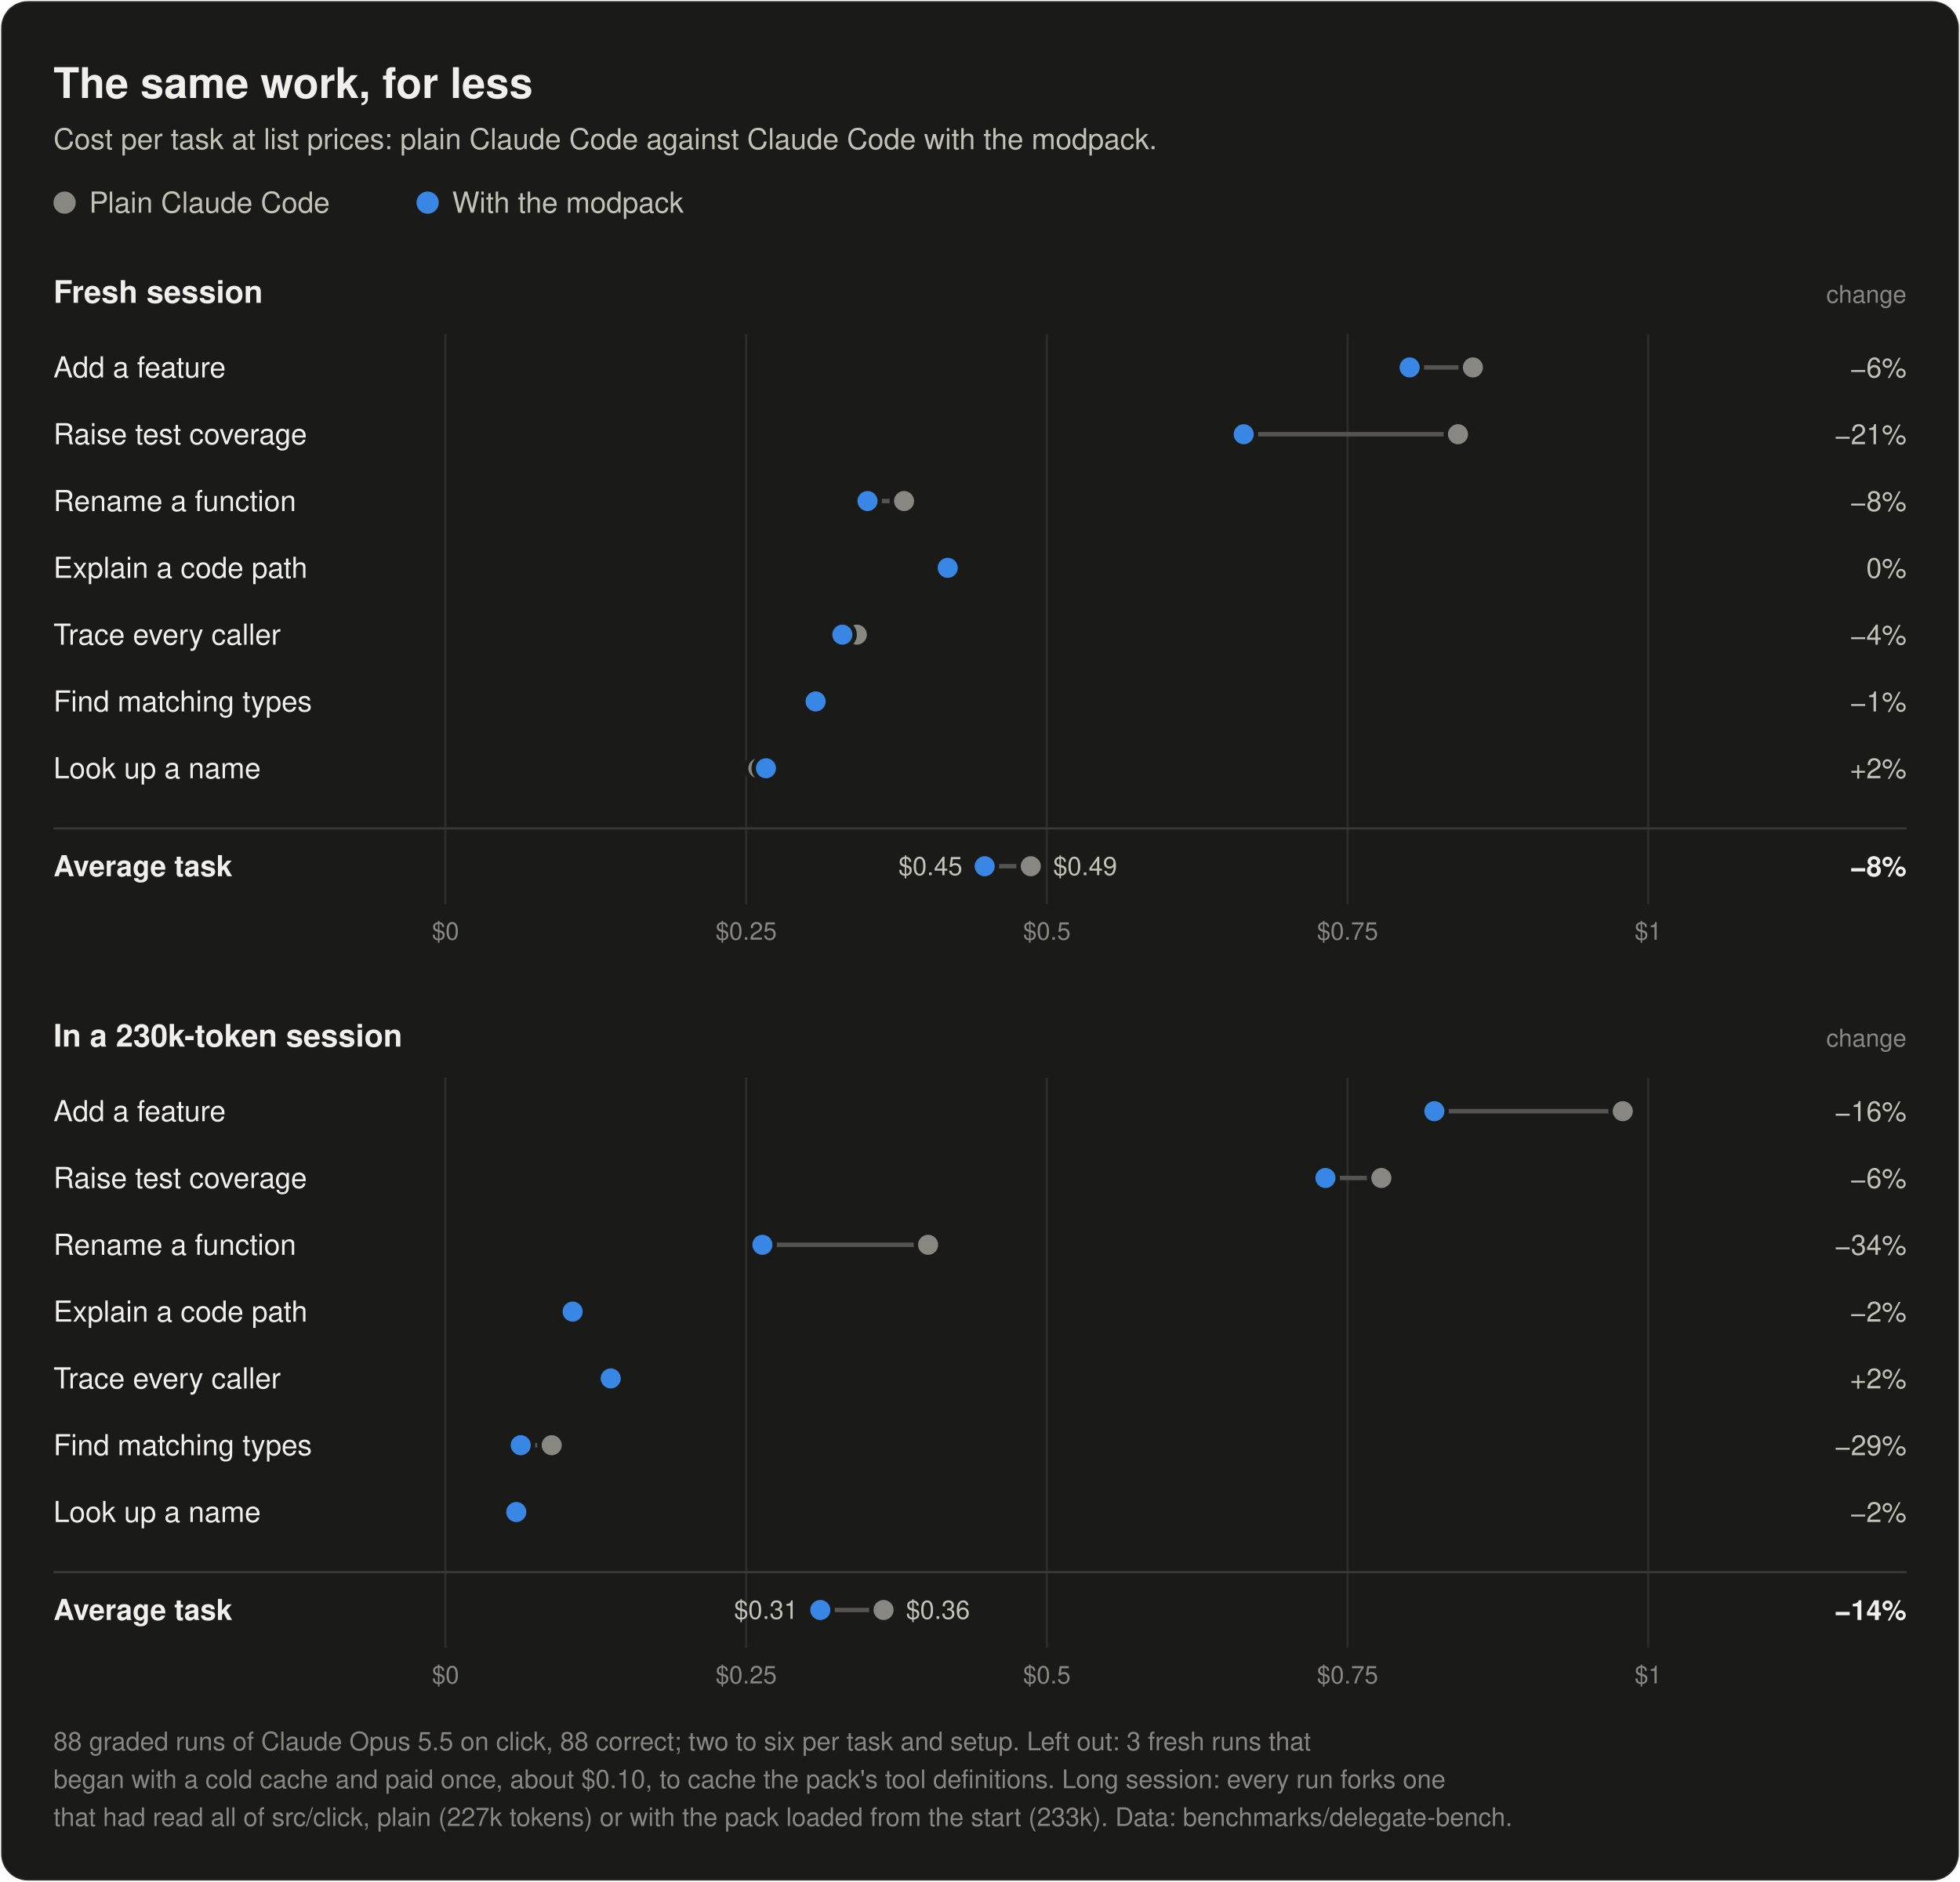
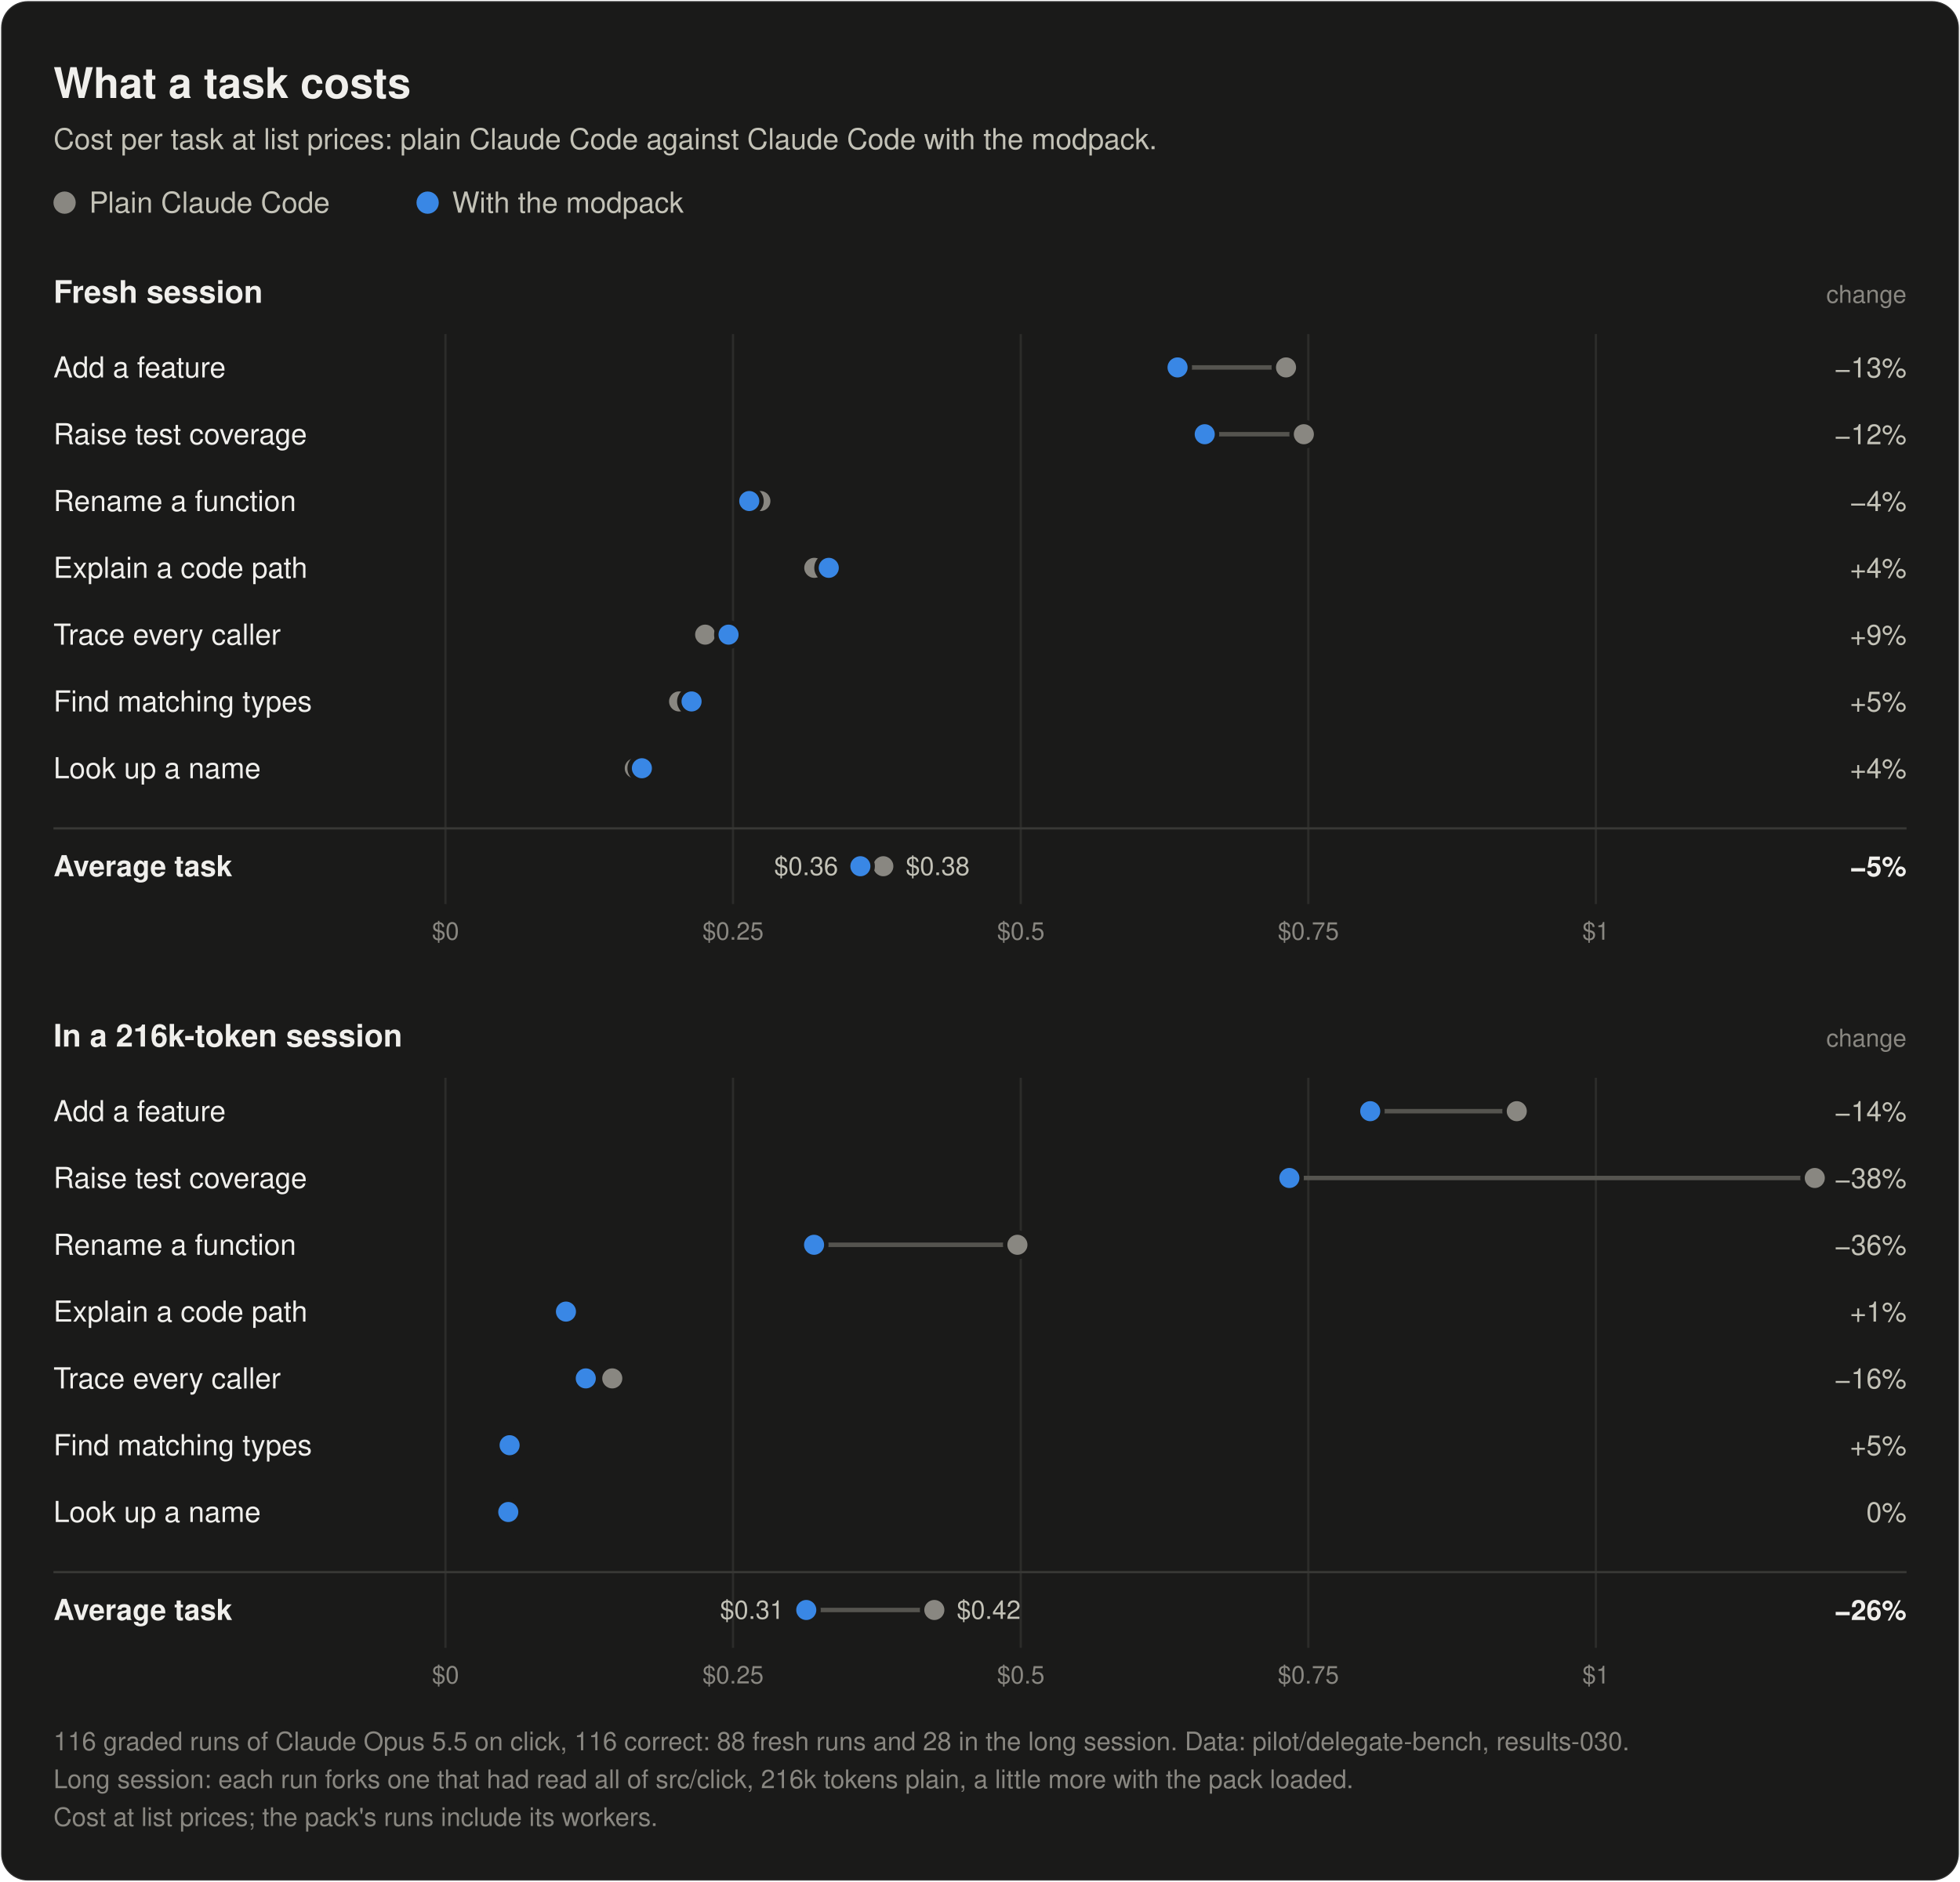
<svg xmlns="http://www.w3.org/2000/svg" width="880" height="845" viewBox="0 0 880 845" role="img" font-family="-apple-system, BlinkMacSystemFont, 'Segoe UI', Helvetica, Arial, sans-serif">
  <rect x="0.5" y="0.5" width="879" height="844" rx="12" fill="#1a1a19" stroke="rgba(255,255,255,0.10)" />
-   <text x="24.0" y="44.0" font-size="19" font-weight="600" fill="#f0efec" text-anchor="start">The same work, for less</text>
+   <text x="24.0" y="44.0" font-size="19" font-weight="600" fill="#f0efec" text-anchor="start">What a task costs</text>
  <text x="24.0" y="67.0" font-size="13" font-weight="400" fill="#c3c2b7" text-anchor="start">Cost per task at list prices: plain Claude Code against Claude Code with the modpack.</text>
  <circle cx="29" cy="91" r="5" fill="#898781" />
  <text x="40.0" y="95.5" font-size="13" font-weight="400" fill="#c3c2b7" text-anchor="start">Plain Claude Code</text>
  <circle cx="192.0" cy="91" r="5" fill="#3987e5" />
  <text x="203.0" y="95.5" font-size="13" font-weight="400" fill="#c3c2b7" text-anchor="start">With the modpack</text>
  <text x="24.0" y="136.0" font-size="14" font-weight="600" fill="#f0efec" text-anchor="start">Fresh session</text>
  <text x="856.0" y="136.0" font-size="11" font-weight="400" fill="#898781" text-anchor="end">change</text>
  <line x1="200.0" y1="150" x2="200.0" y2="406" stroke="#2c2c2a" stroke-width="1" />
  <text x="200.0" y="422.0" font-size="11" font-weight="400" fill="#898781" text-anchor="middle" style="font-variant-numeric: tabular-nums">$0</text>
-   <line x1="335.0" y1="150" x2="335.0" y2="406" stroke="#2c2c2a" stroke-width="1" />
-   <text x="335.0" y="422.0" font-size="11" font-weight="400" fill="#898781" text-anchor="middle" style="font-variant-numeric: tabular-nums">$0.25</text>
-   <line x1="470.0" y1="150" x2="470.0" y2="406" stroke="#2c2c2a" stroke-width="1" />
-   <text x="470.0" y="422.0" font-size="11" font-weight="400" fill="#898781" text-anchor="middle" style="font-variant-numeric: tabular-nums">$0.5</text>
-   <line x1="605.0" y1="150" x2="605.0" y2="406" stroke="#2c2c2a" stroke-width="1" />
-   <text x="605.0" y="422.0" font-size="11" font-weight="400" fill="#898781" text-anchor="middle" style="font-variant-numeric: tabular-nums">$0.75</text>
-   <line x1="740.0" y1="150" x2="740.0" y2="406" stroke="#2c2c2a" stroke-width="1" />
-   <text x="740.0" y="422.0" font-size="11" font-weight="400" fill="#898781" text-anchor="middle" style="font-variant-numeric: tabular-nums">$1</text>
+   <line x1="329.1" y1="150" x2="329.1" y2="406" stroke="#2c2c2a" stroke-width="1" />
+   <text x="329.1" y="422.0" font-size="11" font-weight="400" fill="#898781" text-anchor="middle" style="font-variant-numeric: tabular-nums">$0.25</text>
+   <line x1="458.3" y1="150" x2="458.3" y2="406" stroke="#2c2c2a" stroke-width="1" />
+   <text x="458.3" y="422.0" font-size="11" font-weight="400" fill="#898781" text-anchor="middle" style="font-variant-numeric: tabular-nums">$0.5</text>
+   <line x1="587.4" y1="150" x2="587.4" y2="406" stroke="#2c2c2a" stroke-width="1" />
+   <text x="587.4" y="422.0" font-size="11" font-weight="400" fill="#898781" text-anchor="middle" style="font-variant-numeric: tabular-nums">$0.75</text>
+   <line x1="716.5" y1="150" x2="716.5" y2="406" stroke="#2c2c2a" stroke-width="1" />
+   <text x="716.5" y="422.0" font-size="11" font-weight="400" fill="#898781" text-anchor="middle" style="font-variant-numeric: tabular-nums">$1</text>
  <line x1="24" y1="372.0" x2="856" y2="372.0" stroke="#383835" stroke-width="1" />
  <text x="24.0" y="169.5" font-size="13" font-weight="400" fill="#f0efec" text-anchor="start">Add a feature</text>
-   <line x1="661.3" y1="165.0" x2="632.9" y2="165.0" stroke="#55544f" stroke-width="2" stroke-linecap="round" />
-   <circle cx="661.3" cy="165.0" r="5.5" fill="#898781" stroke="#1a1a19" stroke-width="2" />
-   <circle cx="632.9" cy="165.0" r="5.5" fill="#3987e5" stroke="#1a1a19" stroke-width="2" />
-   <text x="856.0" y="169.5" font-size="12.5" font-weight="400" fill="#c3c2b7" text-anchor="end" style="font-variant-numeric: tabular-nums">−6%</text>
+   <line x1="577.4" y1="165.0" x2="528.7" y2="165.0" stroke="#55544f" stroke-width="2" stroke-linecap="round" />
+   <circle cx="577.4" cy="165.0" r="5.5" fill="#898781" stroke="#1a1a19" stroke-width="2" />
+   <circle cx="528.7" cy="165.0" r="5.5" fill="#3987e5" stroke="#1a1a19" stroke-width="2" />
+   <text x="856.0" y="169.5" font-size="12.5" font-weight="400" fill="#c3c2b7" text-anchor="end" style="font-variant-numeric: tabular-nums">−13%</text>
  <text x="24.0" y="199.5" font-size="13" font-weight="400" fill="#f0efec" text-anchor="start">Raise test coverage</text>
-   <line x1="654.6" y1="195.0" x2="558.4" y2="195.0" stroke="#55544f" stroke-width="2" stroke-linecap="round" />
-   <circle cx="654.6" cy="195.0" r="5.5" fill="#898781" stroke="#1a1a19" stroke-width="2" />
-   <circle cx="558.4" cy="195.0" r="5.5" fill="#3987e5" stroke="#1a1a19" stroke-width="2" />
-   <text x="856.0" y="199.5" font-size="12.5" font-weight="400" fill="#c3c2b7" text-anchor="end" style="font-variant-numeric: tabular-nums">−21%</text>
+   <line x1="585.4" y1="195.0" x2="540.9" y2="195.0" stroke="#55544f" stroke-width="2" stroke-linecap="round" />
+   <circle cx="585.4" cy="195.0" r="5.5" fill="#898781" stroke="#1a1a19" stroke-width="2" />
+   <circle cx="540.9" cy="195.0" r="5.5" fill="#3987e5" stroke="#1a1a19" stroke-width="2" />
+   <text x="856.0" y="199.5" font-size="12.5" font-weight="400" fill="#c3c2b7" text-anchor="end" style="font-variant-numeric: tabular-nums">−12%</text>
  <text x="24.0" y="229.5" font-size="13" font-weight="400" fill="#f0efec" text-anchor="start">Rename a function</text>
-   <line x1="405.9" y1="225.0" x2="389.5" y2="225.0" stroke="#55544f" stroke-width="2" stroke-linecap="round" />
-   <circle cx="405.9" cy="225.0" r="5.5" fill="#898781" stroke="#1a1a19" stroke-width="2" />
-   <circle cx="389.5" cy="225.0" r="5.5" fill="#3987e5" stroke="#1a1a19" stroke-width="2" />
-   <text x="856.0" y="229.5" font-size="12.5" font-weight="400" fill="#c3c2b7" text-anchor="end" style="font-variant-numeric: tabular-nums">−8%</text>
+   <line x1="341.4" y1="225.0" x2="336.4" y2="225.0" stroke="#55544f" stroke-width="2" stroke-linecap="round" />
+   <circle cx="341.4" cy="225.0" r="5.5" fill="#898781" stroke="#1a1a19" stroke-width="2" />
+   <circle cx="336.4" cy="225.0" r="5.5" fill="#3987e5" stroke="#1a1a19" stroke-width="2" />
+   <text x="856.0" y="229.5" font-size="12.5" font-weight="400" fill="#c3c2b7" text-anchor="end" style="font-variant-numeric: tabular-nums">−4%</text>
  <text x="24.0" y="259.5" font-size="13" font-weight="400" fill="#f0efec" text-anchor="start">Explain a code path</text>
-   <line x1="425.2" y1="255.0" x2="425.5" y2="255.0" stroke="#55544f" stroke-width="2" stroke-linecap="round" />
-   <circle cx="425.2" cy="255.0" r="5.5" fill="#898781" stroke="#1a1a19" stroke-width="2" />
-   <circle cx="425.5" cy="255.0" r="5.5" fill="#3987e5" stroke="#1a1a19" stroke-width="2" />
-   <text x="856.0" y="259.5" font-size="12.5" font-weight="400" fill="#c3c2b7" text-anchor="end" style="font-variant-numeric: tabular-nums">0%</text>
+   <line x1="365.6" y1="255.0" x2="372.1" y2="255.0" stroke="#55544f" stroke-width="2" stroke-linecap="round" />
+   <circle cx="365.6" cy="255.0" r="5.5" fill="#898781" stroke="#1a1a19" stroke-width="2" />
+   <circle cx="372.1" cy="255.0" r="5.5" fill="#3987e5" stroke="#1a1a19" stroke-width="2" />
+   <text x="856.0" y="259.5" font-size="12.5" font-weight="400" fill="#c3c2b7" text-anchor="end" style="font-variant-numeric: tabular-nums">+4%</text>
  <text x="24.0" y="289.5" font-size="13" font-weight="400" fill="#f0efec" text-anchor="start">Trace every caller</text>
-   <line x1="384.7" y1="285.0" x2="378.2" y2="285.0" stroke="#55544f" stroke-width="2" stroke-linecap="round" />
-   <circle cx="384.7" cy="285.0" r="5.5" fill="#898781" stroke="#1a1a19" stroke-width="2" />
-   <circle cx="378.2" cy="285.0" r="5.5" fill="#3987e5" stroke="#1a1a19" stroke-width="2" />
-   <text x="856.0" y="289.5" font-size="12.5" font-weight="400" fill="#c3c2b7" text-anchor="end" style="font-variant-numeric: tabular-nums">−4%</text>
+   <line x1="316.6" y1="285.0" x2="327.1" y2="285.0" stroke="#55544f" stroke-width="2" stroke-linecap="round" />
+   <circle cx="316.6" cy="285.0" r="5.5" fill="#898781" stroke="#1a1a19" stroke-width="2" />
+   <circle cx="327.1" cy="285.0" r="5.5" fill="#3987e5" stroke="#1a1a19" stroke-width="2" />
+   <text x="856.0" y="289.5" font-size="12.5" font-weight="400" fill="#c3c2b7" text-anchor="end" style="font-variant-numeric: tabular-nums">+9%</text>
  <text x="24.0" y="319.5" font-size="13" font-weight="400" fill="#f0efec" text-anchor="start">Find matching types</text>
-   <line x1="367.4" y1="315.0" x2="366.2" y2="315.0" stroke="#55544f" stroke-width="2" stroke-linecap="round" />
-   <circle cx="367.4" cy="315.0" r="5.5" fill="#898781" stroke="#1a1a19" stroke-width="2" />
-   <circle cx="366.2" cy="315.0" r="5.5" fill="#3987e5" stroke="#1a1a19" stroke-width="2" />
-   <text x="856.0" y="319.5" font-size="12.5" font-weight="400" fill="#c3c2b7" text-anchor="end" style="font-variant-numeric: tabular-nums">−1%</text>
+   <line x1="304.9" y1="315.0" x2="310.5" y2="315.0" stroke="#55544f" stroke-width="2" stroke-linecap="round" />
+   <circle cx="304.9" cy="315.0" r="5.5" fill="#898781" stroke="#1a1a19" stroke-width="2" />
+   <circle cx="310.5" cy="315.0" r="5.5" fill="#3987e5" stroke="#1a1a19" stroke-width="2" />
+   <text x="856.0" y="319.5" font-size="12.5" font-weight="400" fill="#c3c2b7" text-anchor="end" style="font-variant-numeric: tabular-nums">+5%</text>
  <text x="24.0" y="349.5" font-size="13" font-weight="400" fill="#f0efec" text-anchor="start">Look up a name</text>
-   <line x1="340.5" y1="345.0" x2="343.9" y2="345.0" stroke="#55544f" stroke-width="2" stroke-linecap="round" />
-   <circle cx="340.5" cy="345.0" r="5.5" fill="#898781" stroke="#1a1a19" stroke-width="2" />
-   <circle cx="343.9" cy="345.0" r="5.5" fill="#3987e5" stroke="#1a1a19" stroke-width="2" />
-   <text x="856.0" y="349.5" font-size="12.5" font-weight="400" fill="#c3c2b7" text-anchor="end" style="font-variant-numeric: tabular-nums">+2%</text>
+   <line x1="285.0" y1="345.0" x2="288.2" y2="345.0" stroke="#55544f" stroke-width="2" stroke-linecap="round" />
+   <circle cx="285.0" cy="345.0" r="5.5" fill="#898781" stroke="#1a1a19" stroke-width="2" />
+   <circle cx="288.2" cy="345.0" r="5.5" fill="#3987e5" stroke="#1a1a19" stroke-width="2" />
+   <text x="856.0" y="349.5" font-size="12.5" font-weight="400" fill="#c3c2b7" text-anchor="end" style="font-variant-numeric: tabular-nums">+4%</text>
  <text x="24.0" y="393.5" font-size="13" font-weight="600" fill="#f0efec" text-anchor="start">Average task</text>
-   <line x1="462.8" y1="389.0" x2="442.1" y2="389.0" stroke="#55544f" stroke-width="2" stroke-linecap="round" />
-   <circle cx="462.8" cy="389.0" r="5.5" fill="#898781" stroke="#1a1a19" stroke-width="2" />
-   <circle cx="442.1" cy="389.0" r="5.5" fill="#3987e5" stroke="#1a1a19" stroke-width="2" />
-   <text x="856.0" y="393.5" font-size="12.5" font-weight="600" fill="#f0efec" text-anchor="end" style="font-variant-numeric: tabular-nums">−8%</text>
-   <text x="432.1" y="393.0" font-size="11.5" font-weight="400" fill="#c3c2b7" text-anchor="end" style="font-variant-numeric: tabular-nums">$0.45</text>
-   <text x="472.8" y="393.0" font-size="11.5" font-weight="400" fill="#c3c2b7" text-anchor="start" style="font-variant-numeric: tabular-nums">$0.49</text>
-   <text x="24.0" y="470.0" font-size="14" font-weight="600" fill="#f0efec" text-anchor="start">In a 230k-token session</text>
+   <line x1="396.6" y1="389.0" x2="386.3" y2="389.0" stroke="#55544f" stroke-width="2" stroke-linecap="round" />
+   <circle cx="396.6" cy="389.0" r="5.5" fill="#898781" stroke="#1a1a19" stroke-width="2" />
+   <circle cx="386.3" cy="389.0" r="5.5" fill="#3987e5" stroke="#1a1a19" stroke-width="2" />
+   <text x="856.0" y="393.5" font-size="12.5" font-weight="600" fill="#f0efec" text-anchor="end" style="font-variant-numeric: tabular-nums">−5%</text>
+   <text x="376.3" y="393.0" font-size="11.5" font-weight="400" fill="#c3c2b7" text-anchor="end" style="font-variant-numeric: tabular-nums">$0.36</text>
+   <text x="406.6" y="393.0" font-size="11.5" font-weight="400" fill="#c3c2b7" text-anchor="start" style="font-variant-numeric: tabular-nums">$0.38</text>
+   <text x="24.0" y="470.0" font-size="14" font-weight="600" fill="#f0efec" text-anchor="start">In a 216k-token session</text>
  <text x="856.0" y="470.0" font-size="11" font-weight="400" fill="#898781" text-anchor="end">change</text>
  <line x1="200.0" y1="484" x2="200.0" y2="740" stroke="#2c2c2a" stroke-width="1" />
  <text x="200.0" y="756.0" font-size="11" font-weight="400" fill="#898781" text-anchor="middle" style="font-variant-numeric: tabular-nums">$0</text>
-   <line x1="335.0" y1="484" x2="335.0" y2="740" stroke="#2c2c2a" stroke-width="1" />
-   <text x="335.0" y="756.0" font-size="11" font-weight="400" fill="#898781" text-anchor="middle" style="font-variant-numeric: tabular-nums">$0.25</text>
-   <line x1="470.0" y1="484" x2="470.0" y2="740" stroke="#2c2c2a" stroke-width="1" />
-   <text x="470.0" y="756.0" font-size="11" font-weight="400" fill="#898781" text-anchor="middle" style="font-variant-numeric: tabular-nums">$0.5</text>
-   <line x1="605.0" y1="484" x2="605.0" y2="740" stroke="#2c2c2a" stroke-width="1" />
-   <text x="605.0" y="756.0" font-size="11" font-weight="400" fill="#898781" text-anchor="middle" style="font-variant-numeric: tabular-nums">$0.75</text>
-   <line x1="740.0" y1="484" x2="740.0" y2="740" stroke="#2c2c2a" stroke-width="1" />
-   <text x="740.0" y="756.0" font-size="11" font-weight="400" fill="#898781" text-anchor="middle" style="font-variant-numeric: tabular-nums">$1</text>
+   <line x1="329.1" y1="484" x2="329.1" y2="740" stroke="#2c2c2a" stroke-width="1" />
+   <text x="329.1" y="756.0" font-size="11" font-weight="400" fill="#898781" text-anchor="middle" style="font-variant-numeric: tabular-nums">$0.25</text>
+   <line x1="458.3" y1="484" x2="458.3" y2="740" stroke="#2c2c2a" stroke-width="1" />
+   <text x="458.3" y="756.0" font-size="11" font-weight="400" fill="#898781" text-anchor="middle" style="font-variant-numeric: tabular-nums">$0.5</text>
+   <line x1="587.4" y1="484" x2="587.4" y2="740" stroke="#2c2c2a" stroke-width="1" />
+   <text x="587.4" y="756.0" font-size="11" font-weight="400" fill="#898781" text-anchor="middle" style="font-variant-numeric: tabular-nums">$0.75</text>
+   <line x1="716.5" y1="484" x2="716.5" y2="740" stroke="#2c2c2a" stroke-width="1" />
+   <text x="716.5" y="756.0" font-size="11" font-weight="400" fill="#898781" text-anchor="middle" style="font-variant-numeric: tabular-nums">$1</text>
  <line x1="24" y1="706.0" x2="856" y2="706.0" stroke="#383835" stroke-width="1" />
  <text x="24.0" y="503.5" font-size="13" font-weight="400" fill="#f0efec" text-anchor="start">Add a feature</text>
-   <line x1="728.6" y1="499.0" x2="644.0" y2="499.0" stroke="#55544f" stroke-width="2" stroke-linecap="round" />
-   <circle cx="728.6" cy="499.0" r="5.5" fill="#898781" stroke="#1a1a19" stroke-width="2" />
-   <circle cx="644.0" cy="499.0" r="5.5" fill="#3987e5" stroke="#1a1a19" stroke-width="2" />
-   <text x="856.0" y="503.5" font-size="12.5" font-weight="400" fill="#c3c2b7" text-anchor="end" style="font-variant-numeric: tabular-nums">−16%</text>
+   <line x1="681.0" y1="499.0" x2="615.2" y2="499.0" stroke="#55544f" stroke-width="2" stroke-linecap="round" />
+   <circle cx="681.0" cy="499.0" r="5.5" fill="#898781" stroke="#1a1a19" stroke-width="2" />
+   <circle cx="615.2" cy="499.0" r="5.5" fill="#3987e5" stroke="#1a1a19" stroke-width="2" />
+   <text x="856.0" y="503.5" font-size="12.5" font-weight="400" fill="#c3c2b7" text-anchor="end" style="font-variant-numeric: tabular-nums">−14%</text>
  <text x="24.0" y="533.5" font-size="13" font-weight="400" fill="#f0efec" text-anchor="start">Raise test coverage</text>
-   <line x1="620.2" y1="529.0" x2="595.1" y2="529.0" stroke="#55544f" stroke-width="2" stroke-linecap="round" />
-   <circle cx="620.2" cy="529.0" r="5.5" fill="#898781" stroke="#1a1a19" stroke-width="2" />
-   <circle cx="595.1" cy="529.0" r="5.5" fill="#3987e5" stroke="#1a1a19" stroke-width="2" />
-   <text x="856.0" y="533.5" font-size="12.5" font-weight="400" fill="#c3c2b7" text-anchor="end" style="font-variant-numeric: tabular-nums">−6%</text>
+   <line x1="814.8" y1="529.0" x2="578.9" y2="529.0" stroke="#55544f" stroke-width="2" stroke-linecap="round" />
+   <circle cx="814.8" cy="529.0" r="5.5" fill="#898781" stroke="#1a1a19" stroke-width="2" />
+   <circle cx="578.9" cy="529.0" r="5.5" fill="#3987e5" stroke="#1a1a19" stroke-width="2" />
+   <text x="856.0" y="533.5" font-size="12.5" font-weight="400" fill="#c3c2b7" text-anchor="end" style="font-variant-numeric: tabular-nums">−38%</text>
  <text x="24.0" y="563.5" font-size="13" font-weight="400" fill="#f0efec" text-anchor="start">Rename a function</text>
-   <line x1="416.7" y1="559.0" x2="342.3" y2="559.0" stroke="#55544f" stroke-width="2" stroke-linecap="round" />
-   <circle cx="416.7" cy="559.0" r="5.5" fill="#898781" stroke="#1a1a19" stroke-width="2" />
-   <circle cx="342.3" cy="559.0" r="5.5" fill="#3987e5" stroke="#1a1a19" stroke-width="2" />
-   <text x="856.0" y="563.5" font-size="12.5" font-weight="400" fill="#c3c2b7" text-anchor="end" style="font-variant-numeric: tabular-nums">−34%</text>
+   <line x1="456.8" y1="559.0" x2="365.5" y2="559.0" stroke="#55544f" stroke-width="2" stroke-linecap="round" />
+   <circle cx="456.8" cy="559.0" r="5.5" fill="#898781" stroke="#1a1a19" stroke-width="2" />
+   <circle cx="365.5" cy="559.0" r="5.5" fill="#3987e5" stroke="#1a1a19" stroke-width="2" />
+   <text x="856.0" y="563.5" font-size="12.5" font-weight="400" fill="#c3c2b7" text-anchor="end" style="font-variant-numeric: tabular-nums">−36%</text>
  <text x="24.0" y="593.5" font-size="13" font-weight="400" fill="#f0efec" text-anchor="start">Explain a code path</text>
-   <line x1="258.5" y1="589.0" x2="257.1" y2="589.0" stroke="#55544f" stroke-width="2" stroke-linecap="round" />
-   <circle cx="258.5" cy="589.0" r="5.5" fill="#898781" stroke="#1a1a19" stroke-width="2" />
-   <circle cx="257.1" cy="589.0" r="5.5" fill="#3987e5" stroke="#1a1a19" stroke-width="2" />
-   <text x="856.0" y="593.5" font-size="12.5" font-weight="400" fill="#c3c2b7" text-anchor="end" style="font-variant-numeric: tabular-nums">−2%</text>
+   <line x1="253.5" y1="589.0" x2="254.1" y2="589.0" stroke="#55544f" stroke-width="2" stroke-linecap="round" />
+   <circle cx="253.5" cy="589.0" r="5.5" fill="#898781" stroke="#1a1a19" stroke-width="2" />
+   <circle cx="254.1" cy="589.0" r="5.5" fill="#3987e5" stroke="#1a1a19" stroke-width="2" />
+   <text x="856.0" y="593.5" font-size="12.5" font-weight="400" fill="#c3c2b7" text-anchor="end" style="font-variant-numeric: tabular-nums">+1%</text>
  <text x="24.0" y="623.5" font-size="13" font-weight="400" fill="#f0efec" text-anchor="start">Trace every caller</text>
-   <line x1="272.9" y1="619.0" x2="274.2" y2="619.0" stroke="#55544f" stroke-width="2" stroke-linecap="round" />
-   <circle cx="272.9" cy="619.0" r="5.5" fill="#898781" stroke="#1a1a19" stroke-width="2" />
-   <circle cx="274.2" cy="619.0" r="5.5" fill="#3987e5" stroke="#1a1a19" stroke-width="2" />
-   <text x="856.0" y="623.5" font-size="12.5" font-weight="400" fill="#c3c2b7" text-anchor="end" style="font-variant-numeric: tabular-nums">+2%</text>
+   <line x1="274.9" y1="619.0" x2="263.0" y2="619.0" stroke="#55544f" stroke-width="2" stroke-linecap="round" />
+   <circle cx="274.9" cy="619.0" r="5.5" fill="#898781" stroke="#1a1a19" stroke-width="2" />
+   <circle cx="263.0" cy="619.0" r="5.5" fill="#3987e5" stroke="#1a1a19" stroke-width="2" />
+   <text x="856.0" y="623.5" font-size="12.5" font-weight="400" fill="#c3c2b7" text-anchor="end" style="font-variant-numeric: tabular-nums">−16%</text>
  <text x="24.0" y="653.5" font-size="13" font-weight="400" fill="#f0efec" text-anchor="start">Find matching types</text>
-   <line x1="247.7" y1="649.0" x2="233.8" y2="649.0" stroke="#55544f" stroke-width="2" stroke-linecap="round" />
-   <circle cx="247.7" cy="649.0" r="5.5" fill="#898781" stroke="#1a1a19" stroke-width="2" />
-   <circle cx="233.8" cy="649.0" r="5.5" fill="#3987e5" stroke="#1a1a19" stroke-width="2" />
-   <text x="856.0" y="653.5" font-size="12.5" font-weight="400" fill="#c3c2b7" text-anchor="end" style="font-variant-numeric: tabular-nums">−29%</text>
+   <line x1="227.6" y1="649.0" x2="228.8" y2="649.0" stroke="#55544f" stroke-width="2" stroke-linecap="round" />
+   <circle cx="227.6" cy="649.0" r="5.5" fill="#898781" stroke="#1a1a19" stroke-width="2" />
+   <circle cx="228.8" cy="649.0" r="5.5" fill="#3987e5" stroke="#1a1a19" stroke-width="2" />
+   <text x="856.0" y="653.5" font-size="12.5" font-weight="400" fill="#c3c2b7" text-anchor="end" style="font-variant-numeric: tabular-nums">+5%</text>
  <text x="24.0" y="683.5" font-size="13" font-weight="400" fill="#f0efec" text-anchor="start">Look up a name</text>
-   <line x1="232.3" y1="679.0" x2="231.8" y2="679.0" stroke="#55544f" stroke-width="2" stroke-linecap="round" />
-   <circle cx="232.3" cy="679.0" r="5.5" fill="#898781" stroke="#1a1a19" stroke-width="2" />
-   <circle cx="231.8" cy="679.0" r="5.5" fill="#3987e5" stroke="#1a1a19" stroke-width="2" />
-   <text x="856.0" y="683.5" font-size="12.5" font-weight="400" fill="#c3c2b7" text-anchor="end" style="font-variant-numeric: tabular-nums">−2%</text>
+   <line x1="228.0" y1="679.0" x2="228.2" y2="679.0" stroke="#55544f" stroke-width="2" stroke-linecap="round" />
+   <circle cx="228.0" cy="679.0" r="5.5" fill="#898781" stroke="#1a1a19" stroke-width="2" />
+   <circle cx="228.2" cy="679.0" r="5.5" fill="#3987e5" stroke="#1a1a19" stroke-width="2" />
+   <text x="856.0" y="683.5" font-size="12.5" font-weight="400" fill="#c3c2b7" text-anchor="end" style="font-variant-numeric: tabular-nums">0%</text>
  <text x="24.0" y="727.5" font-size="13" font-weight="600" fill="#f0efec" text-anchor="start">Average task</text>
-   <line x1="396.7" y1="723.0" x2="368.3" y2="723.0" stroke="#55544f" stroke-width="2" stroke-linecap="round" />
-   <circle cx="396.7" cy="723.0" r="5.5" fill="#898781" stroke="#1a1a19" stroke-width="2" />
-   <circle cx="368.3" cy="723.0" r="5.5" fill="#3987e5" stroke="#1a1a19" stroke-width="2" />
-   <text x="856.0" y="727.5" font-size="12.5" font-weight="600" fill="#f0efec" text-anchor="end" style="font-variant-numeric: tabular-nums">−14%</text>
-   <text x="358.3" y="727.0" font-size="11.5" font-weight="400" fill="#c3c2b7" text-anchor="end" style="font-variant-numeric: tabular-nums">$0.31</text>
-   <text x="406.7" y="727.0" font-size="11.5" font-weight="400" fill="#c3c2b7" text-anchor="start" style="font-variant-numeric: tabular-nums">$0.36</text>
-   <text x="24.0" y="786.0" font-size="11.5" font-weight="400" fill="#898781" text-anchor="start">88 graded runs of Claude Opus 5.5 on click, 88 correct; two to six per task and setup. Left out: 3 fresh runs that</text>
-   <text x="24.0" y="803.0" font-size="11.5" font-weight="400" fill="#898781" text-anchor="start">began with a cold cache and paid once, about $0.10, to cache the pack's tool definitions. Long session: every run forks one</text>
-   <text x="24.0" y="820.0" font-size="11.5" font-weight="400" fill="#898781" text-anchor="start">that had read all of src/click, plain (227k tokens) or with the pack loaded from the start (233k). Data: benchmarks/delegate-bench.</text>
+   <line x1="419.5" y1="723.0" x2="362.0" y2="723.0" stroke="#55544f" stroke-width="2" stroke-linecap="round" />
+   <circle cx="419.5" cy="723.0" r="5.5" fill="#898781" stroke="#1a1a19" stroke-width="2" />
+   <circle cx="362.0" cy="723.0" r="5.5" fill="#3987e5" stroke="#1a1a19" stroke-width="2" />
+   <text x="856.0" y="727.5" font-size="12.5" font-weight="600" fill="#f0efec" text-anchor="end" style="font-variant-numeric: tabular-nums">−26%</text>
+   <text x="352.0" y="727.0" font-size="11.5" font-weight="400" fill="#c3c2b7" text-anchor="end" style="font-variant-numeric: tabular-nums">$0.31</text>
+   <text x="429.5" y="727.0" font-size="11.5" font-weight="400" fill="#c3c2b7" text-anchor="start" style="font-variant-numeric: tabular-nums">$0.42</text>
+   <text x="24.0" y="786.0" font-size="11.5" font-weight="400" fill="#898781" text-anchor="start">116 graded runs of Claude Opus 5.5 on click, 116 correct: 88 fresh runs and 28 in the long session. Data: pilot/delegate-bench, results-030.</text>
+   <text x="24.0" y="803.0" font-size="11.5" font-weight="400" fill="#898781" text-anchor="start">Long session: each run forks one that had read all of src/click, 216k tokens plain, a little more with the pack loaded.</text>
+   <text x="24.0" y="820.0" font-size="11.5" font-weight="400" fill="#898781" text-anchor="start">Cost at list prices; the pack's runs include its workers.</text>
</svg>
